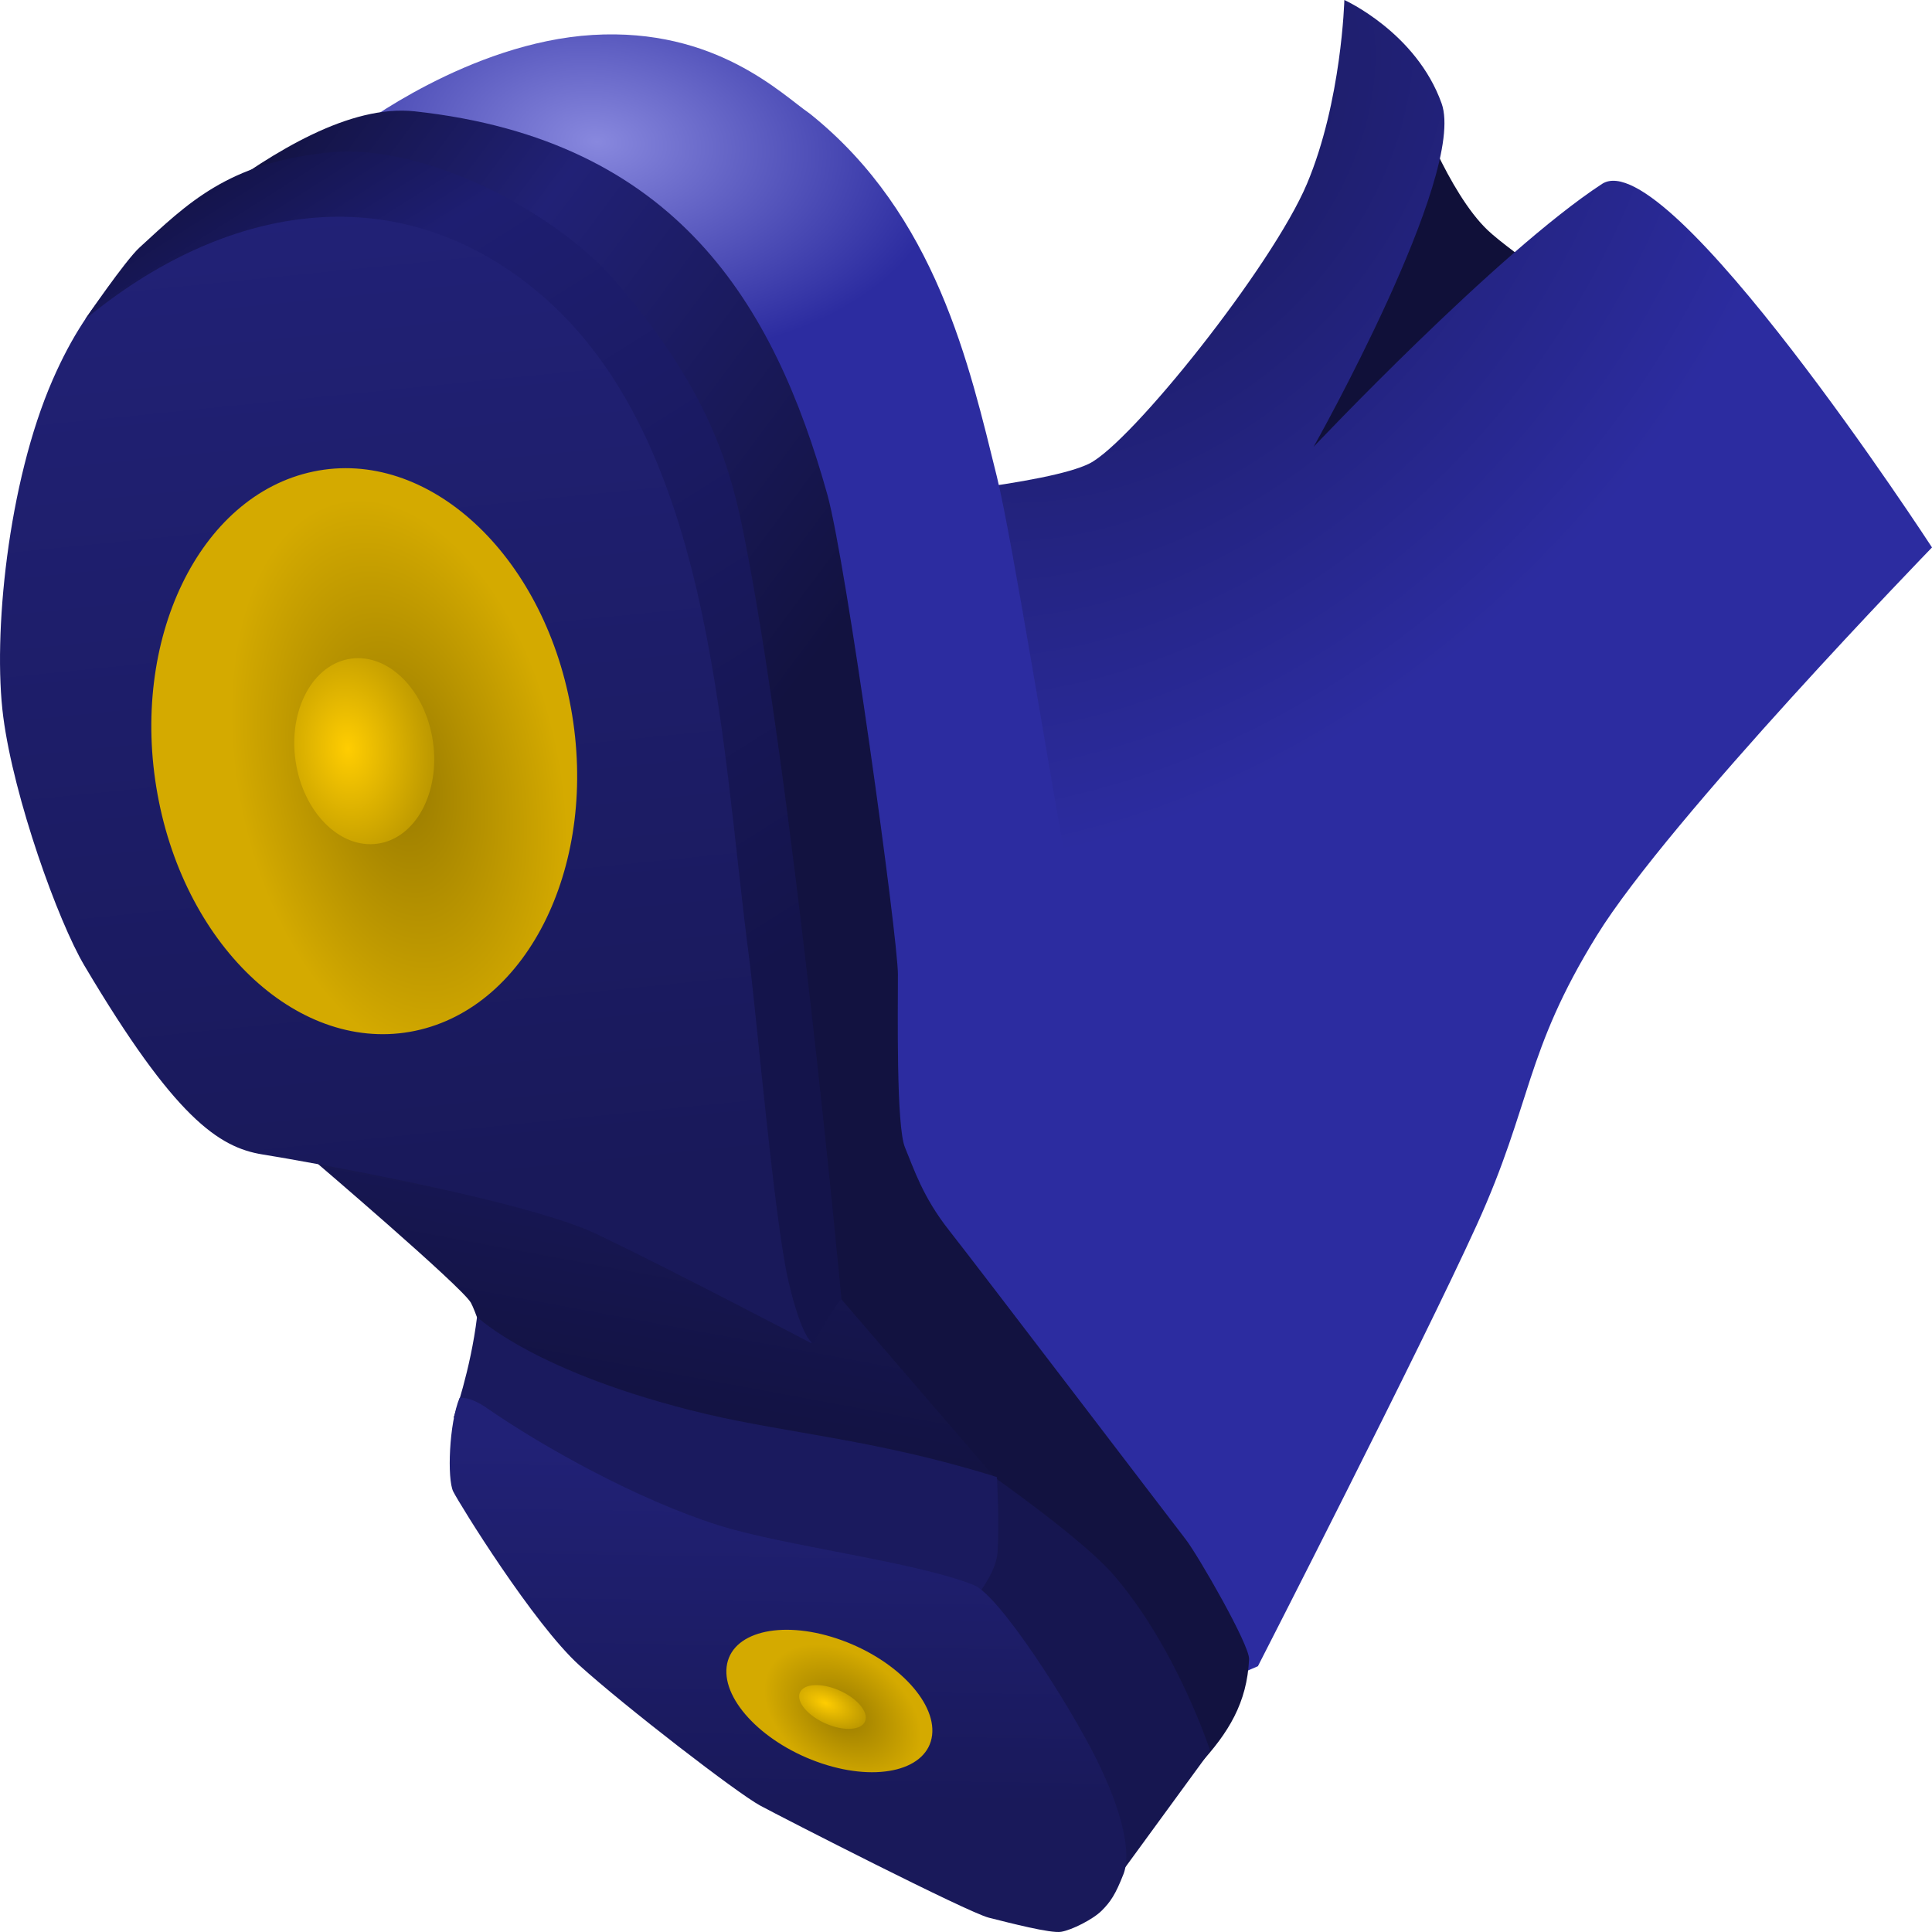
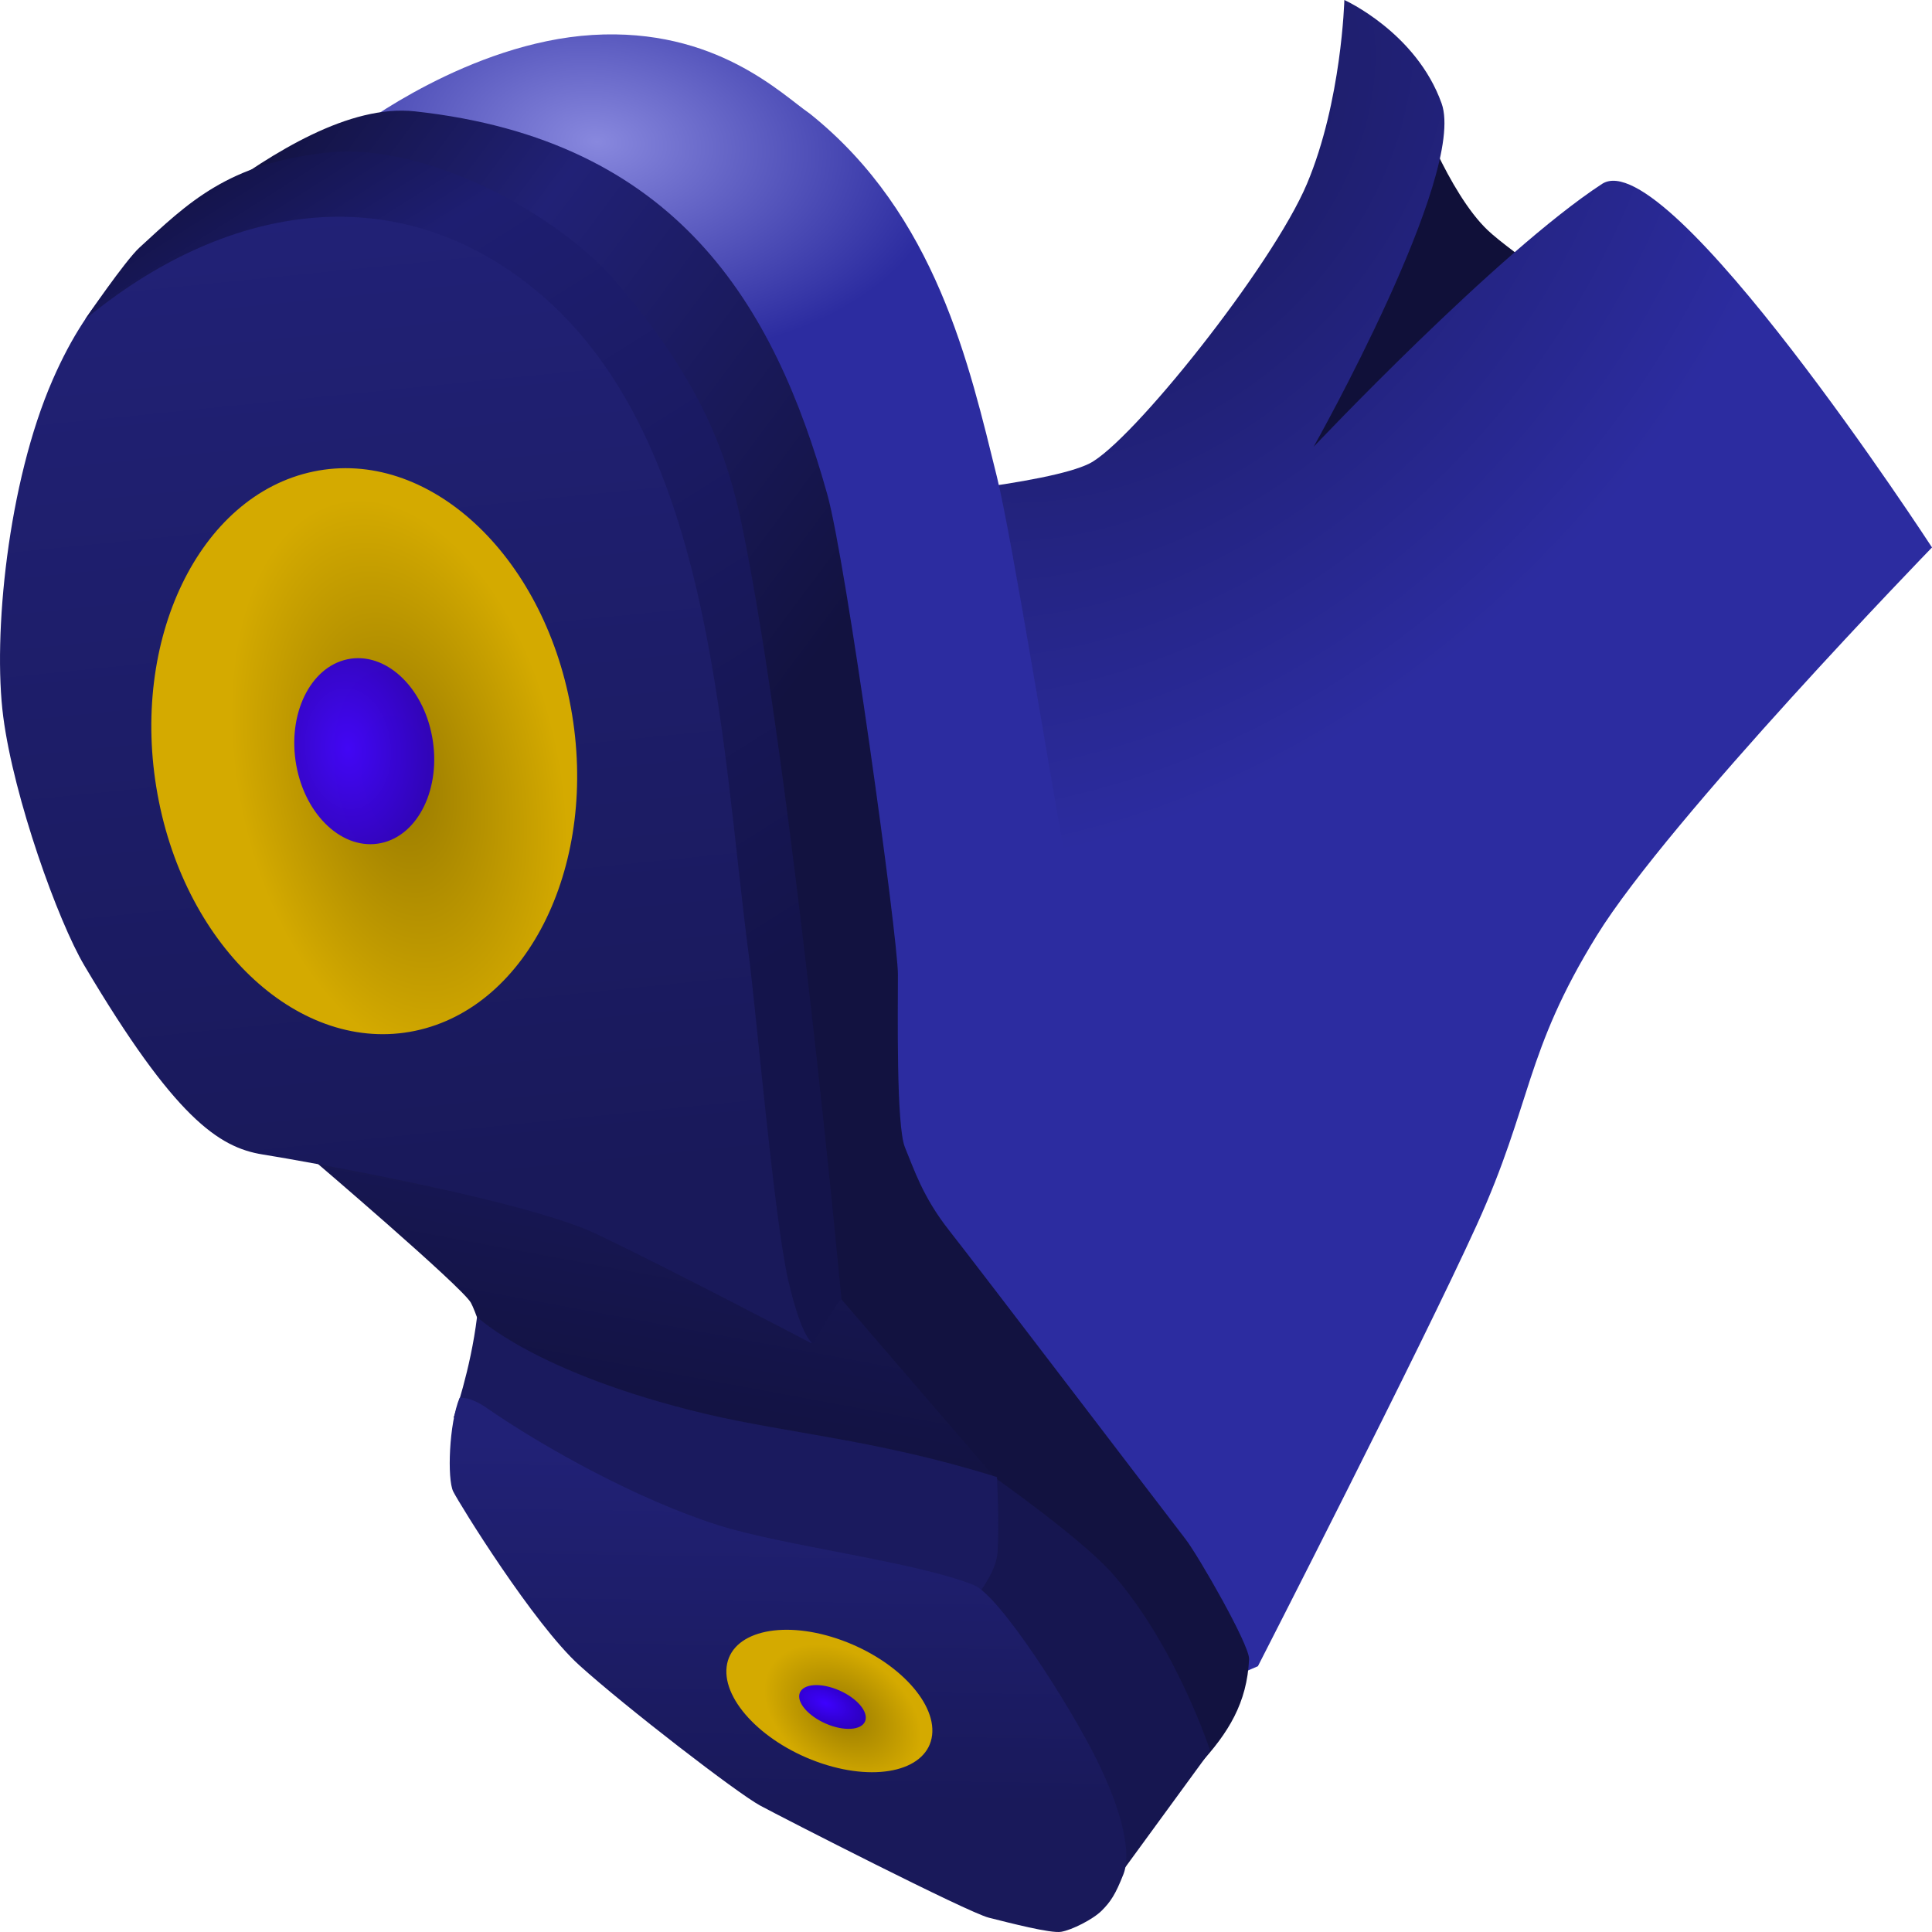
<svg xmlns="http://www.w3.org/2000/svg" xmlns:xlink="http://www.w3.org/1999/xlink" id="svg2" version="1.1" width="256" height="256">
  <defs id="defs6">
+     <linearGradient id="linearGradient3875">
+       <stop style="stop-color:#3c0000;stop-opacity:1;" offset="0" id="stop3877" />
+       <stop id="stop3893" offset="0.125" style="stop-color:#8c0000;stop-opacity:1;" />
+       <stop style="stop-color:#a80000;stop-opacity:1;" offset="0.25" id="stop3879" />
+       <stop id="stop3881" offset="0.323" style="stop-color:#8c0000;stop-opacity:1;" />
+       <stop style="stop-color:#b00000;stop-opacity:1;" offset="0.5" id="stop3883" />
+       <stop style="stop-color:#8c0000;stop-opacity:1;" offset="0.57" id="stop3885" />
+       <stop id="stop3887" offset="0.75" style="stop-color:#b80000;stop-opacity:1;" />
+       <stop style="stop-color:#8c0000;stop-opacity:1;" offset="0.82" id="stop3889" />
+       <stop id="stop3891" offset="1" style="stop-color:#c40000;stop-opacity:1;" />
+     </linearGradient>
+     <linearGradient id="linearGradient3838">
+       <stop style="stop-color:#ffffff;stop-opacity:1;" offset="0" id="stop3841" />
+       <stop id="stop3865" offset="0.33" style="stop-color:#ffffff;stop-opacity:1;" />
+       <stop style="stop-color:#c0c0c0;stop-opacity:1;" offset="1" id="stop3843" />
+     </linearGradient>
+     <linearGradient id="linearGradient3829">
+       <stop id="stop3855" offset="0" style="stop-color:#3c0000;stop-opacity:1;" />
+       <stop id="stop3853" offset="0.25" style="stop-color:#a80000;stop-opacity:1;" />
+       <stop style="stop-color:#8c0000;stop-opacity:1;" offset="0.323" id="stop3859" />
+       <stop id="stop3851" offset="0.5" style="stop-color:#b00000;stop-opacity:1;" />
+       <stop id="stop3847" offset="0.57" style="stop-color:#8c0000;stop-opacity:1;" />
+       <stop style="stop-color:#b80000;stop-opacity:1;" offset="0.75" id="stop3849" />
+       <stop id="stop3863" offset="0.82" style="stop-color:#8c0000;stop-opacity:1;" />
+       <stop style="stop-color:#c40000;stop-opacity:1;" offset="1" id="stop3834" />
+     </linearGradient>
    <linearGradient id="linearGradient3835">
      <stop style="stop-color:#171753;stop-opacity:1;" offset="0" id="stop3837" />
      <stop style="stop-color:#101039;stop-opacity:1;" offset="1" id="stop3839" />
    </linearGradient>
    <linearGradient id="linearGradient3825">
      <stop style="stop-color:#14144b;stop-opacity:1;" offset="0" id="stop3827" />
      <stop id="stop3833" offset="0.163" style="stop-color:#1e1e71;stop-opacity:1;" />
      <stop style="stop-color:#14144b;stop-opacity:1;" offset="1" id="stop3829" />
    </linearGradient>
    <linearGradient id="linearGradient3813">
      <stop style="stop-color:#121240;stop-opacity:1;" offset="0" id="stop3815" />
      <stop id="stop3821" offset="0.358" style="stop-color:#212176;stop-opacity:1;" />
      <stop style="stop-color:#121240;stop-opacity:1;" offset="1" id="stop3817" />
    </linearGradient>
    <linearGradient id="linearGradient3807">
      <stop id="stop3809" offset="0" style="stop-color:#19195a;stop-opacity:1;" />
      <stop id="stop3811" offset="1" style="stop-color:#212176;stop-opacity:1;" />
    </linearGradient>
    <linearGradient id="linearGradient3920">
      <stop id="stop3922" offset="0" style="stop-color:#ffffff;stop-opacity:0;" />
      <stop style="stop-color:#ffffff;stop-opacity:0.225;" offset="0.191" id="stop3926" />
      <stop id="stop3924" offset="1" style="stop-color:#ffffff;stop-opacity:0;" />
    </linearGradient>
    <linearGradient id="linearGradient3860">
      <stop id="stop3862" offset="0" style="stop-color:#2c2ca0;stop-opacity:1;" />
      <stop id="stop3864" offset="1" style="stop-color:#2c2ca0;stop-opacity:0;" />
    </linearGradient>
    <linearGradient id="linearGradient3852">
      <stop style="stop-color:#19195a;stop-opacity:1;" offset="0" id="stop3854" />
      <stop style="stop-color:#2c2ca0;stop-opacity:1;" offset="1" id="stop3856" />
    </linearGradient>
    <linearGradient id="linearGradient3836">
      <stop style="stop-color:#987a00;stop-opacity:1;" offset="0" id="stop3838" />
      <stop style="stop-color:#d4aa00;stop-opacity:1;" offset="1" id="stop3840" />
    </linearGradient>
    <linearGradient id="linearGradient3828">
-       <stop style="stop-color:#ffcd01;stop-opacity:1;" offset="0" id="stop3830" />
-       <stop style="stop-color:#bc9800;stop-opacity:1;" offset="1" id="stop3832" />
+       <stop style="stop-color:#3d01ff;stop-opacity:1;" offset="0" id="stop3830" />
+       <stop style="stop-color:#2c00bc;stop-opacity:1;" offset="1" id="stop3832" />
    </linearGradient>
    <linearGradient id="linearGradient3801">
      <stop id="stop3803" offset="0" style="stop-color:#9f9fff;stop-opacity:0.27;" />
      <stop id="stop3805" offset="1" style="stop-color:#2c2ca0;stop-opacity:0;" />
    </linearGradient>
    <linearGradient id="linearGradient3783">
      <stop style="stop-color:#8888de;stop-opacity:1;" offset="0" id="stop3785" />
      <stop style="stop-color:#2c2ca0;stop-opacity:1;" offset="1" id="stop3787" />
    </linearGradient>
    <radialGradient xlink:href="#linearGradient3783" id="radialGradient3789" cx="163.082" cy="64.23" fx="163.082" fy="64.23" r="77.024" gradientTransform="matrix(0.6003585,0.05493508,-0.03377091,0.3690656,36.86695,138.2685)" gradientUnits="userSpaceOnUse" />
    <radialGradient xlink:href="#linearGradient3801" id="radialGradient3799" cx="245.637" cy="183.656" fx="245.637" fy="183.656" r="77.024" gradientTransform="matrix(1,0,0,1.495826,0,-80.18317)" gradientUnits="userSpaceOnUse" />
    <radialGradient xlink:href="#linearGradient3828" id="radialGradient3834" cx="136.373" cy="198.542" fx="136.373" fy="198.542" r="29.014" gradientTransform="matrix(-1.237069,-0.0303833,0.08133225,-1.376683,288.7591,475.8085)" gradientUnits="userSpaceOnUse" />
    <radialGradient xlink:href="#linearGradient3836" id="radialGradient3842" cx="146.205" cy="203.736" fx="146.205" fy="203.736" r="29.014" gradientTransform="matrix(0.7631469,-0.01997269,0.05269321,1.065694,24.42826,-10.25565)" gradientUnits="userSpaceOnUse" />
    <radialGradient xlink:href="#linearGradient3836" id="radialGradient3848" gradientUnits="userSpaceOnUse" gradientTransform="matrix(0.7631469,-0.01997269,0.05269321,1.065694,24.42826,-10.25565)" cx="146.205" cy="203.736" fx="146.205" fy="203.736" r="29.014" />
    <radialGradient xlink:href="#linearGradient3828" id="radialGradient3850" gradientUnits="userSpaceOnUse" gradientTransform="matrix(-1.237069,-0.0303833,0.08133225,-1.376683,288.7591,475.8085)" cx="136.373" cy="198.542" fx="136.373" fy="198.542" r="29.014" />
    <radialGradient xlink:href="#linearGradient3852" id="radialGradient3858" cx="286.465" cy="87.595" fx="286.465" fy="87.595" r="136.855" gradientTransform="matrix(0.4285355,0.4027692,-0.5547529,0.5902421,128.7954,2.812087)" gradientUnits="userSpaceOnUse" />
    <linearGradient xlink:href="#linearGradient3807" id="linearGradient3885" x1="155.121" y1="390.779" x2="155.84" y2="343.833" gradientUnits="userSpaceOnUse" />
    <linearGradient xlink:href="#linearGradient3807" id="linearGradient3904" x1="106.686" y1="310.909" x2="93.521" y2="180.275" gradientUnits="userSpaceOnUse" />
    <linearGradient xlink:href="#linearGradient3813" id="linearGradient3819" x1="83.906" y1="174.974" x2="164.741" y2="235.366" gradientUnits="userSpaceOnUse" />
    <linearGradient xlink:href="#linearGradient3825" id="linearGradient3831" x1="73.315" y1="181.96" x2="141.026" y2="289.46" gradientUnits="userSpaceOnUse" />
    <linearGradient xlink:href="#linearGradient3835" id="linearGradient3841" x1="149.68" y1="313.633" x2="141.841" y2="355.883" gradientUnits="userSpaceOnUse" />
+     <linearGradient xlink:href="#linearGradient3838" id="linearGradient3845" x1="655.363" y1="231.459" x2="655.363" y2="355.28" gradientUnits="userSpaceOnUse" />
+     <radialGradient xlink:href="#linearGradient3875" id="radialGradient3873" gradientUnits="userSpaceOnUse" gradientTransform="matrix(2.096255,-1.7297164e-8,1.7424412e-8,2.111676,110.6974,-148.6635)" cx="2.196" cy="132.017" fx="2.196" fy="132.017" r="514.5" />
  </defs>
+   <g style="display:none" id="g3867">
+     <rect y="-782" x="-63.445" height="1820" width="1024" id="rect3869" style="fill:url(#radialGradient3873);fill-opacity:1;stroke:none" />
+   </g>
+   <g id="layer9" style="display:none">
+     <rect style="fill:none;stroke:none" id="rect3058" width="1024" height="500" x="-63.445" y="-122" />
+   </g>
  <g id="layer7" />
  <g id="layer6">
    <path style="fill:#101039;fill-opacity:1;stroke:none" d="m 187.625,13.75 c 0,0 4.25,11.75 9.5,16.75 5.838,5.56 45.75,31.625 45.75,31.625 L 165,115 141.5,88 z" id="path3867" />
  </g>
  <g id="layer2" style="display:inline" transform="translate(-53.52939,-152.1738)">
    <path style="fill:url(#radialGradient3858);fill-opacity:1;stroke:none" d="m 226.708,176.529 c -4.607,10.931 -23.296,34.315 -28.838,37.069 -10.591,5.264 -78.633,8.292 -78.633,8.292 l 91.151,155.276 9.821,-4.209 c 0,0 21.629,-42.258 28.994,-58.456 7.365,-16.198 6.32,-22.817 15.9,-38.347 9.58,-15.53 44.427,-51.441 44.427,-51.441 0,0 -35.039,-53.845 -43.725,-48.168 -13.869,9.065 -38.217,34.836 -38.217,34.836 0,0 20.327,-36.081 16.963,-45.502 -3.365,-9.421 -12.888,-13.706 -12.888,-13.706 0,0 -0.348,13.424 -4.954,24.355 z" id="path2990" />
  </g>
  <g id="layer3" style="display:inline" transform="translate(-53.52939,-152.1738)">
    <path style="fill:url(#radialGradient3789);fill-opacity:1;stroke:none" d="m 100.802,169.205 c 0,0 14.88,-11.408 31.249,-12.4 16.369,-0.992 25.131,7.936 28.769,10.416 16.787,13.404 21.169,33.458 24.801,48.114 2.047,8.261 7.278,41.325 9.59,53.404 2.037,10.645 21,26.293 -14.219,45.799 -43.975,24.354 -80.189,-145.333 -80.189,-145.333 z" id="path2993" />
  </g>
  <g id="layer4" style="display:inline" transform="translate(-53.52939,-152.1738)">
    <path style="fill:url(#linearGradient3819);fill-opacity:1;stroke:none" d="m 212.375,386.051 c 0,0 -93.332,-83.649 -111.175,-118.153 -7.604,-14.705 -19.416,-89.717 -19.416,-89.717 7.975,-5.864 18.038,-12.198 26.721,-11.252 34.692,3.782 47.611,25.617 54.65,50.768 2.476,8.848 9.353,58.69 9.353,63.6 0,4.91 -0.234,20.109 0.935,22.915 1.169,2.806 2.338,6.547 5.846,10.99 3.507,4.443 29.696,38.815 31.332,40.919 1.637,2.104 8.505,14.031 8.418,15.9 -0.269,5.781 -2.723,9.783 -6.664,14.029 z" id="path3777" />
    <path style="fill:url(#linearGradient3841);fill-opacity:1;stroke:none;display:inline" d="m 94.879,305.733 c 0,0 19.875,16.952 21.044,19.057 1.169,2.104 4.91,14.672 4.91,14.672 0,0 21.278,12.159 30.163,12.86 8.885,0.701 35.215,-3.363 35.215,-3.363 l -22.635,-26.297 c 0,0 -22.821,-21.543 -39.423,-23.18 -16.602,-1.637 -29.276,6.251 -29.276,6.251 z" id="path3779" />
    <path style="fill:url(#linearGradient3904);fill-opacity:1;stroke:none" d="m 103.505,177.836 c -11.139,-1.079 -16.096,-1.564 -22.94,2.607 -8.966,5.463 -15.031,10.547 -20.057,22.057 -5.962,13.651 -7.95,33.904 -6.547,44.66 1.403,10.756 7.248,27.054 10.756,32.969 11.925,20.109 17.771,24.084 23.616,25.019 5.846,0.935 34.84,6.079 44.193,10.522 9.353,4.443 28.527,14.497 28.527,14.497 0,0 0,-38.581 -2.338,-60.093 -2.338,-21.512 -8.418,-55.416 -13.796,-65.237 -5.378,-9.821 -27.185,-25.624 -41.413,-27.001 z" id="path3764" />
    <path style="fill:url(#linearGradient3831);fill-opacity:1;stroke:none" d="m 64.815,194.485 c 18.322,-15.157 40.576,-19.06 59.058,-4.378 24.099,19.144 25.044,59.308 28.897,88.821 0.976,7.477 3.371,35.106 5.241,43.056 1.871,7.95 3.274,8.184 3.274,8.184 0,0 3.04,-5.378 3.741,-5.846 0,0 -6.436,-69.402 -13.089,-102.085 -1.957,-9.614 -5.343,-19.453 -16.964,-32.915 -7.541,-8.736 -24.869,-18.272 -37.901,-16.947 -13.398,1.363 -18.708,6.79 -25.048,12.589 -1.924,1.76 -7.211,9.519 -7.211,9.519 z" id="path3766" />
    <path style="fill:#161650;stroke:none" d="m 185.291,347.925 c 0,0 -1.837,4.222 -4.124,8.899 -2.064,4.222 -2.863,9.124 -2.863,9.124 0,0 9.695,19.967 11.098,24.878 1.403,4.91 12.626,9.607 12.626,9.607 l 11.867,-16.251 c 0,0 -4.443,-13.679 -12.86,-23.382 -4.022,-4.636 -15.744,-12.874 -15.744,-12.874 z" id="path3768" />
    <path style="fill:#1a1a5e;fill-opacity:1;stroke:none" d="m 116.741,326.66 c -0.861,7.097 -3.098,13.328 -3.098,13.328 0,0 28.415,19.284 38.469,21.505 10.054,2.221 27.252,6.118 27.252,6.118 0,0 6.121,-5.526 6.355,-9.852 0.234,-4.326 -0.091,-9.863 -0.091,-9.863 -15.672,-4.924 -27.592,-5.772 -38.606,-8.375 -22.622,-5.39 -30.28,-12.86 -30.28,-12.86 z" id="path3770" />
    <path style="fill:url(#linearGradient3885);fill-opacity:1;stroke:none;display:inline" d="m 114.425,337.399 c -1.403,3.39 -1.659,10.773 -0.84,12.409 0.818,1.637 10.639,17.537 16.718,23.032 6.079,5.495 20.927,16.952 23.967,18.589 3.04,1.637 27.474,14.146 30.28,14.848 2.806,0.701 8.184,2.104 9.587,1.871 1.403,-0.234 4.209,-1.637 5.378,-2.806 1.169,-1.169 1.828,-2.15 2.88,-4.839 1.052,-2.689 -0.058,-8.169 -3.624,-15.315 -3.694,-7.403 -12.839,-21.634 -16.208,-22.986 -7.759,-3.114 -25.097,-5.157 -33.895,-7.945 -10.512,-3.331 -22.983,-10.212 -30.715,-15.566 -2.229,-1.544 -3.528,-1.291 -3.528,-1.291 z" id="path3772" />
  </g>
  <g id="layer8" style="display:inline" />
  <g id="layer5" transform="translate(-53.52939,-152.1738)">
    <path style="fill:url(#radialGradient3842);fill-opacity:1;stroke:none" id="path3824" d="m 171.704,200.243 c 0,17.075 -12.99,30.916 -29.014,30.916 -16.024,0 -29.014,-13.842 -29.014,-30.916 0,-17.075 12.99,-30.916 29.014,-30.916 16.024,0 29.014,13.842 29.014,30.916 z" transform="matrix(0.9439995,-0.1973068,0.2180884,1.198548,-76.57643,39.86249)" />
-     <path transform="matrix(0.3102871,-0.06485359,0.07168438,0.3939557,43.16474,182.0763)" d="m 171.704,200.243 c 0,17.075 -12.99,30.916 -29.014,30.916 -16.024,0 -29.014,-13.842 -29.014,-30.916 0,-17.075 12.99,-30.916 29.014,-30.916 16.024,0 29.014,13.842 29.014,30.916 z" id="path3826" style="fill:url(#radialGradient3834);fill-opacity:1;stroke:none" />
+     <path transform="matrix(0.3102871,-0.06485359,0.07168438,0.3939557,43.16474,182.0763)" d="m 171.704,200.243 c 0,17.075 -12.99,30.916 -29.014,30.916 -16.024,0 -29.014,-13.842 -29.014,-30.916 0,-17.075 12.99,-30.916 29.014,-30.916 16.024,0 29.014,13.842 29.014,30.916 z" id="path3826" style="fill:url(#radialGradient3834);fill-opacity:1;stroke:none;opacity:0.96" />
    <path transform="matrix(0.4691927,0.1560619,-0.03187319,0.2678089,102.8574,301.6702)" d="m 171.704,200.243 c 0,17.075 -12.99,30.916 -29.014,30.916 -16.024,0 -29.014,-13.842 -29.014,-30.916 0,-17.075 12.99,-30.916 29.014,-30.916 16.024,0 29.014,13.842 29.014,30.916 z" id="path3844" style="fill:url(#radialGradient3848);fill-opacity:1;stroke:none" />
    <path style="fill:url(#radialGradient3850);fill-opacity:1;stroke:none" id="path3846" d="m 171.704,200.243 c 0,17.075 -12.99,30.916 -29.014,30.916 -16.024,0 -29.014,-13.842 -29.014,-30.916 0,-17.075 12.99,-30.916 29.014,-30.916 16.024,0 29.014,13.842 29.014,30.916 z" transform="matrix(0.1514058,0.05691716,-0.01417514,0.07711524,145.072,354.795)" />
  </g>
+   <g id="layer1" style="display:none">
+     <text xml:space="preserve" style="font-size:147.406px;font-style:normal;font-variant:normal;font-weight:normal;font-stretch:normal;line-height:125%;letter-spacing:0px;word-spacing:0px;fill:url(#linearGradient3845);fill-opacity:1;stroke:none;font-family:Racing Sans One;-inkscape-font-specification:Racing Sans One" x="367.156" y="330.516" id="text3050" transform="translate(-53.52939,-152.1738)">
+       <tspan id="tspan3052" x="367.156" y="330.516" style="fill:url(#linearGradient3845);fill-opacity:1">StepDub</tspan>
+     </text>
+   </g>
</svg>
